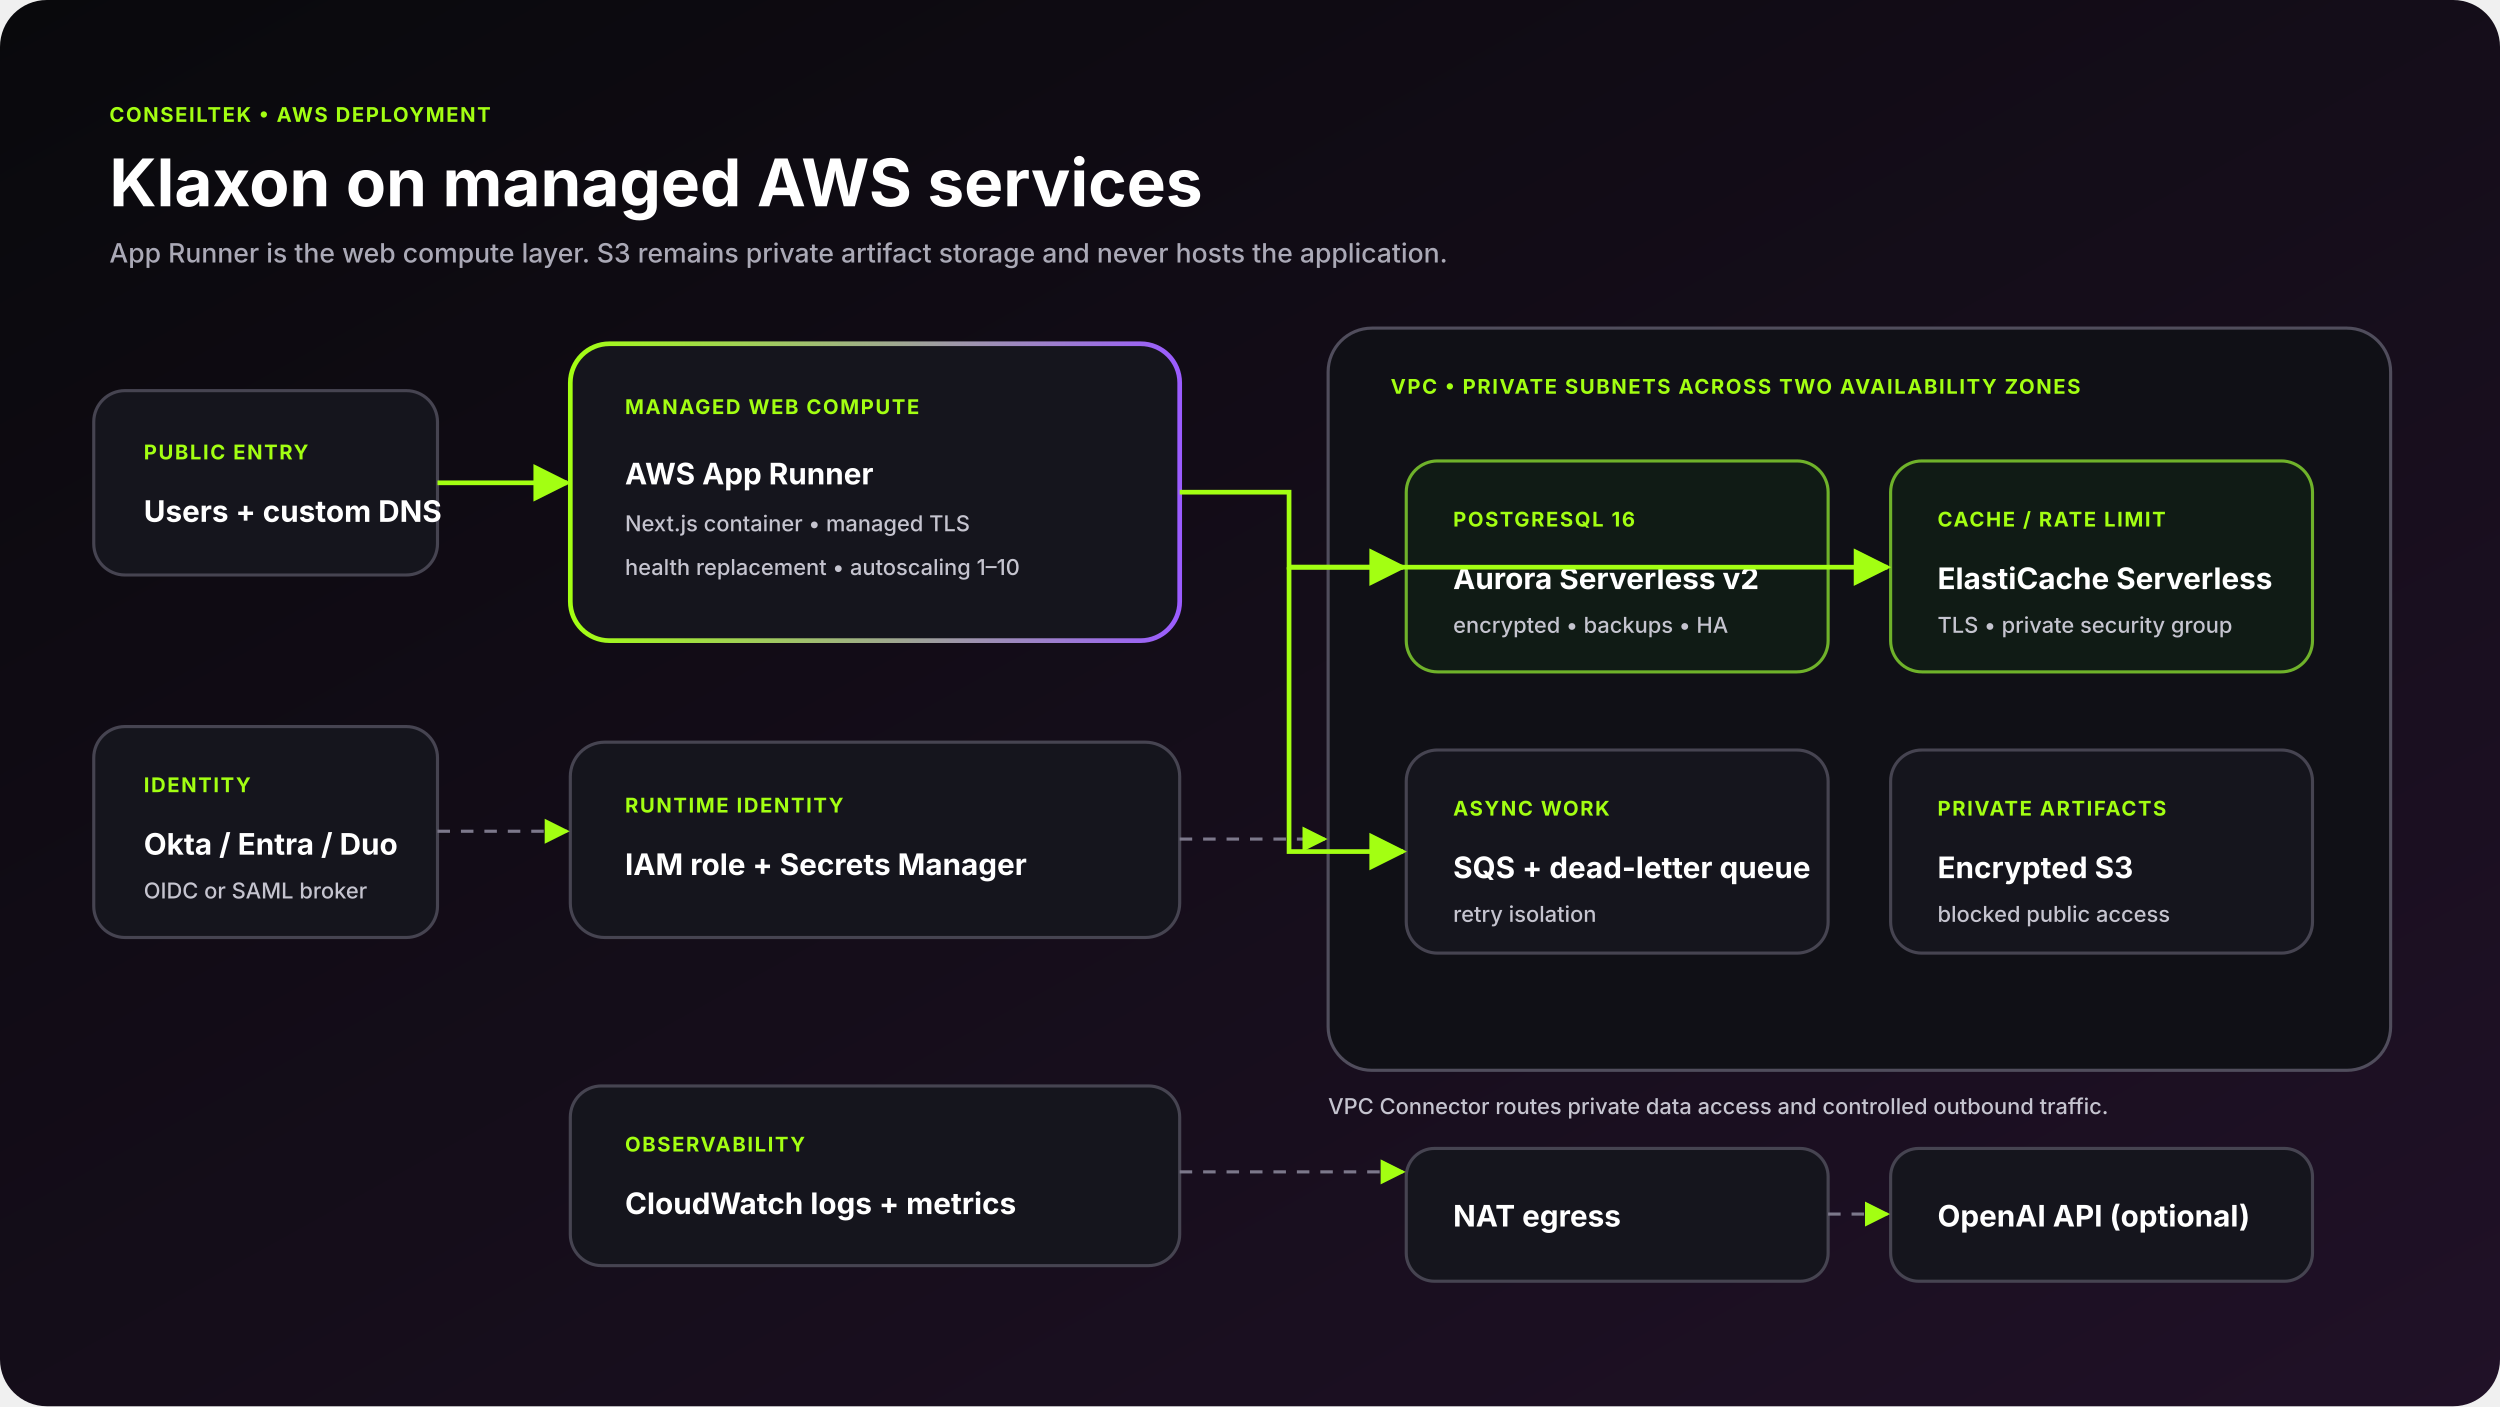
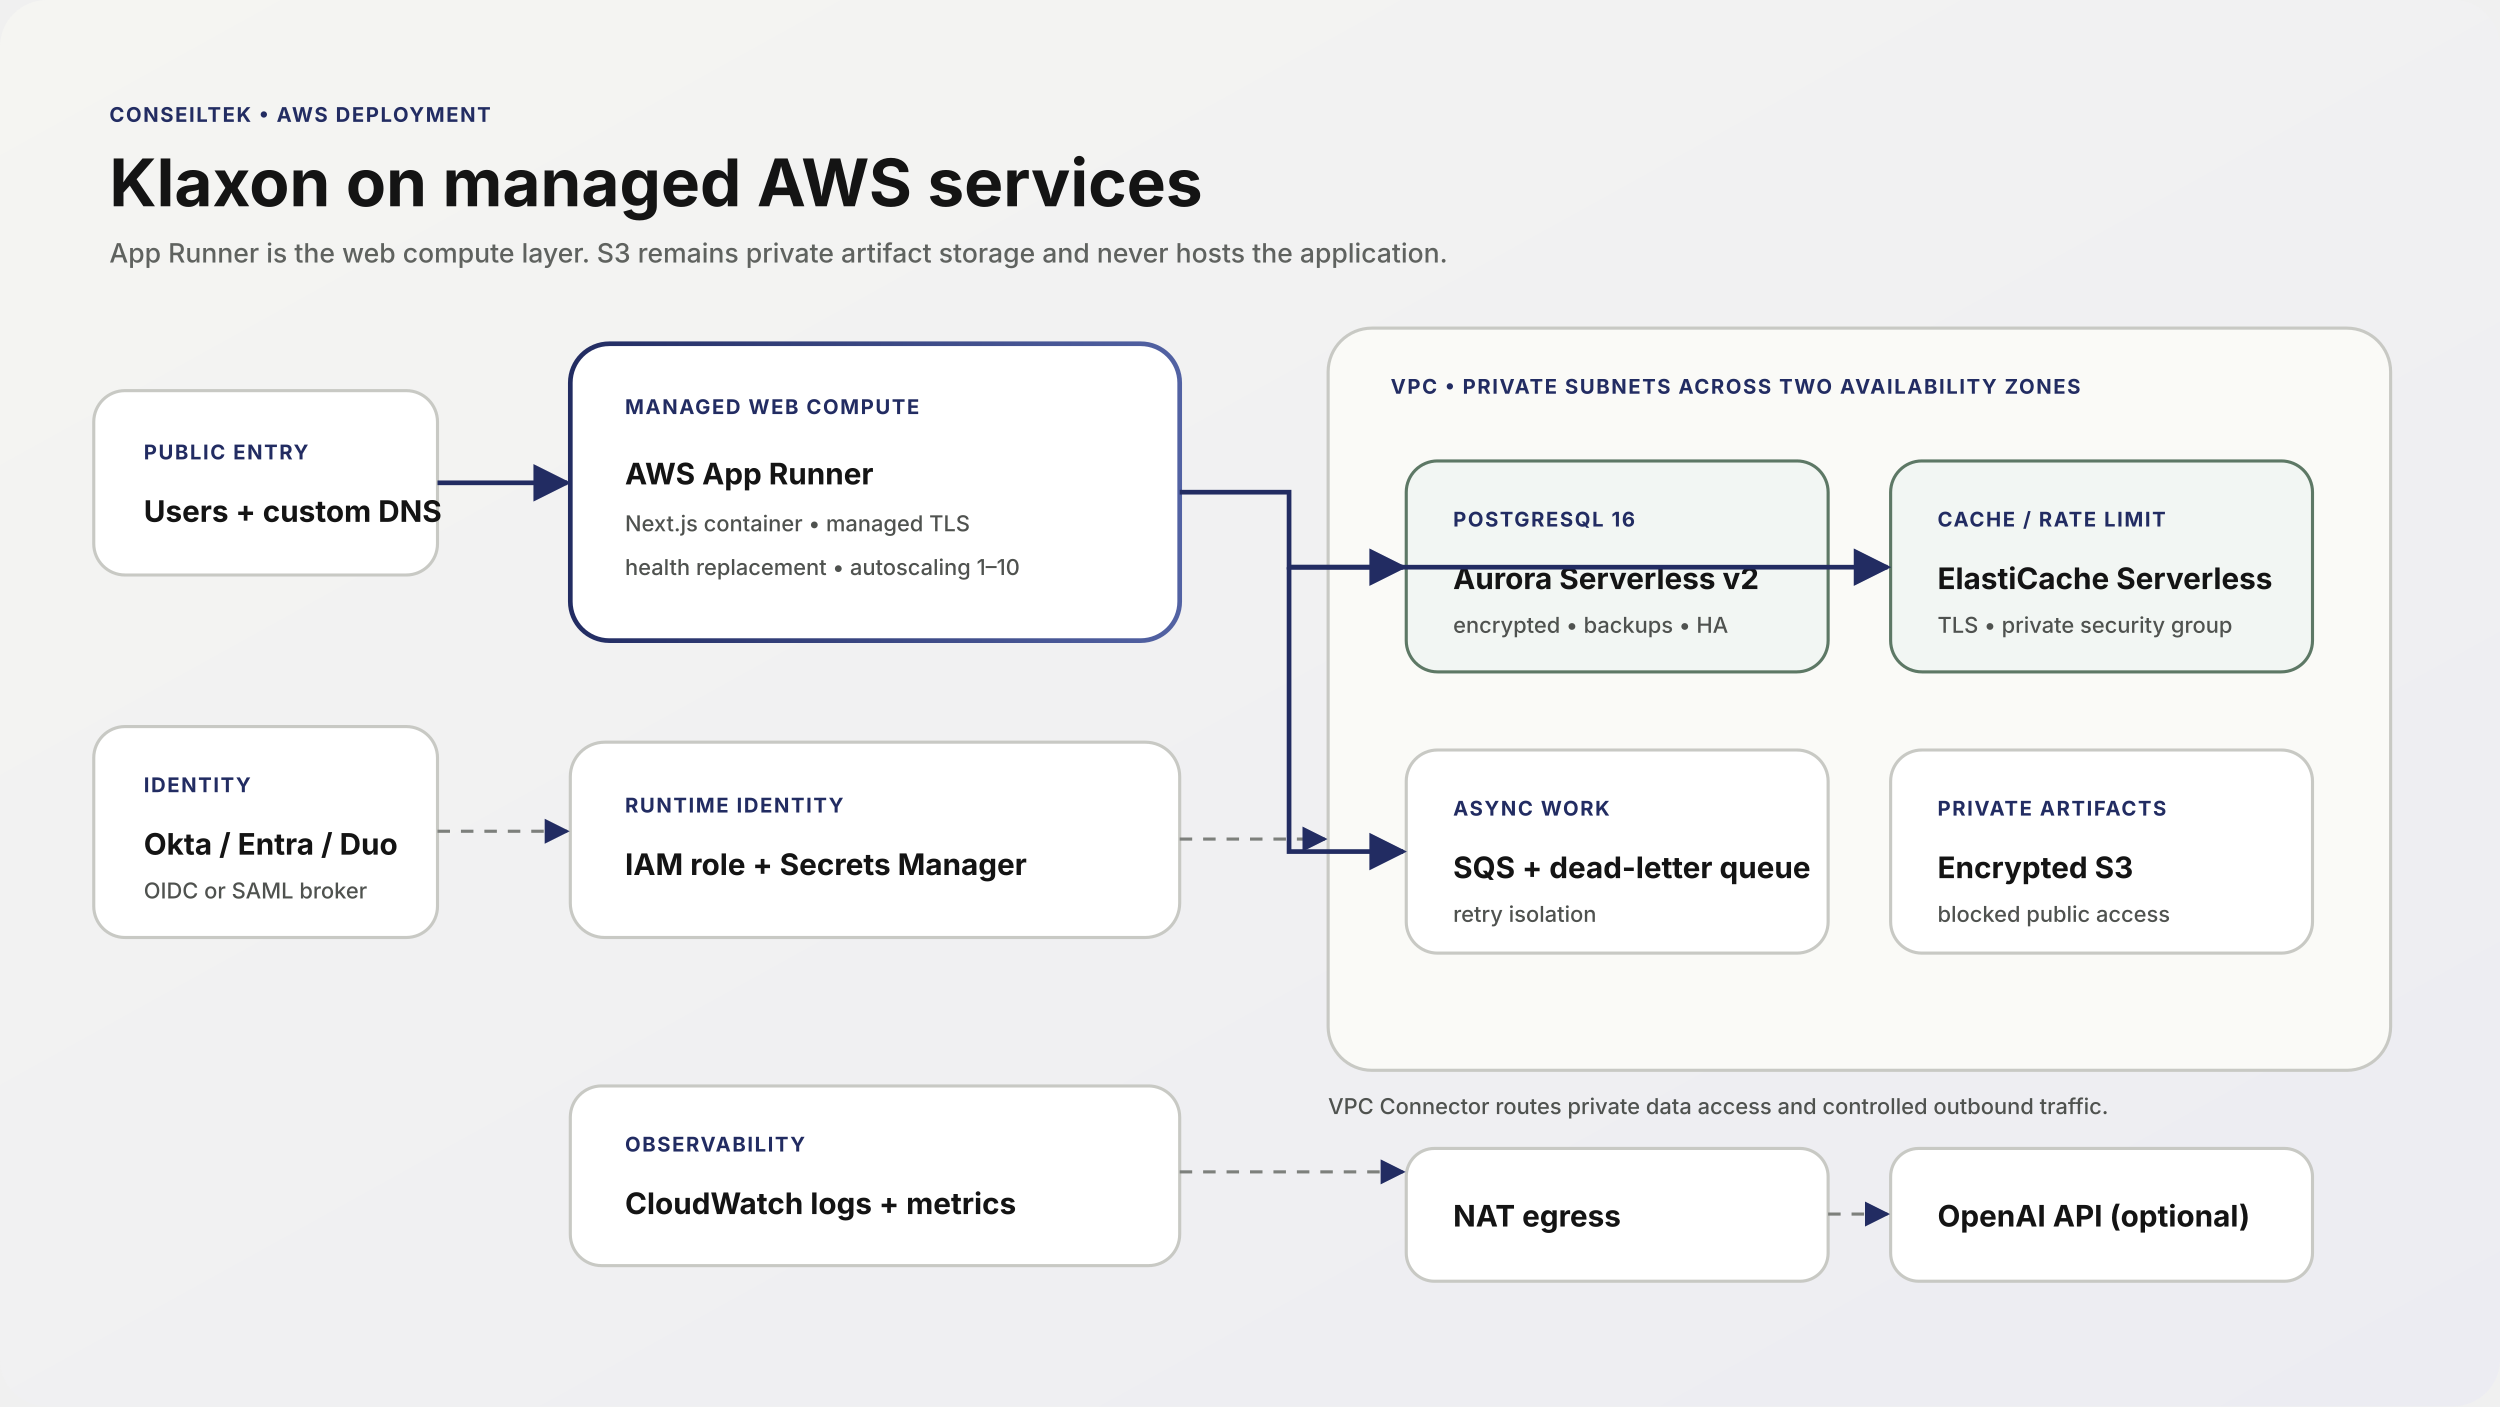
<svg xmlns="http://www.w3.org/2000/svg" width="1600" height="900" viewBox="0 0 1600 900" role="img" aria-labelledby="title desc">
  <defs>
    <linearGradient id="bg" x2="1" y2="1">
-       <stop stop-color="#09090c" />
-       <stop offset="1" stop-color="#201127" />
+       <stop stop-color="#f5f5f2" />
+       <stop offset="1" stop-color="#ececf2" />
    </linearGradient>
    <linearGradient id="g" x2="1">
-       <stop stop-color="#a3ff12" />
-       <stop offset="1" stop-color="#9b5cff" />
+       <stop stop-color="#222c62" />
+       <stop offset="1" stop-color="#5262a3" />
    </linearGradient>
    <marker id="a" viewBox="0 0 10 10" refX="9" refY="5" markerWidth="8" markerHeight="8" orient="auto">
-       <path d="M0 0l10 5-10 5z" fill="#a3ff12" />
+       <path d="M0 0l10 5-10 5z" fill="#222c62" />
    </marker>
-     <style>.title{font:700 42px Inter,Arial;fill:#fff}.sub{font:500 17px Inter,Arial;fill:#aaa9b6}.h{font:700 19px Inter,Arial;fill:#fff}.t{font:500 14px Inter,Arial;fill:#c5c4cf}.tiny{font:700 13px Inter,Arial;fill:#a3ff12;letter-spacing:1px}.b{fill:#15151d;stroke:#464451;stroke-width:2}.p{fill:#15151d;stroke:url(#g);stroke-width:3}.d{fill:#101b15;stroke:#6fb22a;stroke-width:2}.line{fill:none;stroke:#a3ff12;stroke-width:3;marker-end:url(#a)}.dash{fill:none;stroke:#7c788b;stroke-width:2;stroke-dasharray:8 7;marker-end:url(#a)}</style>
+     <style>.title{font:700 42px Inter,Arial;fill:#141414}.sub{font:500 17px Inter,Arial;fill:#5f625f}.h{font:700 19px Inter,Arial;fill:#141414}.t{font:500 14px Inter,Arial;fill:#4f524f}.tiny{font:700 13px Inter,Arial;fill:#222c62;letter-spacing:1px}.b{fill:#ffffff;stroke:#c8c9c4;stroke-width:2}.p{fill:#ffffff;stroke:url(#g);stroke-width:3}.d{fill:#f2f6f3;stroke:#5d7865;stroke-width:2}.line{fill:none;stroke:#222c62;stroke-width:3;marker-end:url(#a)}.dash{fill:none;stroke:#7d807c;stroke-width:2;stroke-dasharray:8 7;marker-end:url(#a)}</style>
  </defs>
  <rect width="1600" height="900" rx="30" fill="url(#bg)" />
  <text x="70" y="78" class="tiny">CONSEILTEK • AWS DEPLOYMENT</text>
  <text x="70" y="132" class="title">Klaxon on managed AWS services</text>
  <text x="70" y="168" class="sub">App Runner is the web compute layer. S3 remains private artifact storage and never hosts the application.</text>
  <rect x="60" y="250" width="220" height="118" rx="20" class="b" />
  <text x="92" y="294" class="tiny">PUBLIC ENTRY</text>
  <text x="92" y="334" class="h">Users + custom DNS</text>
  <rect x="60" y="465" width="220" height="135" rx="20" class="b" />
  <text x="92" y="507" class="tiny">IDENTITY</text>
  <text x="92" y="547" class="h">Okta / Entra / Duo</text>
  <text x="92" y="575" class="t">OIDC or SAML broker</text>
  <rect x="365" y="220" width="390" height="190" rx="25" class="p" />
  <text x="400" y="265" class="tiny">MANAGED WEB COMPUTE</text>
  <text x="400" y="310" class="h">AWS App Runner</text>
  <text x="400" y="340" class="t">Next.js container • managed TLS</text>
  <text x="400" y="368" class="t">health replacement • autoscaling 1–10</text>
  <rect x="365" y="475" width="390" height="125" rx="22" class="b" />
  <text x="400" y="520" class="tiny">RUNTIME IDENTITY</text>
  <text x="400" y="560" class="h">IAM role + Secrets Manager</text>
-   <rect x="850" y="210" width="680" height="475" rx="28" fill="#101016" stroke="#504d5c" stroke-width="2" />
+   <rect x="850" y="210" width="680" height="475" rx="28" fill="#fafaf7" stroke="#c8c9c4" stroke-width="2" />
  <text x="890" y="252" class="tiny">VPC • PRIVATE SUBNETS ACROSS TWO AVAILABILITY ZONES</text>
  <rect x="900" y="295" width="270" height="135" rx="20" class="d" />
  <text x="930" y="337" class="tiny">POSTGRESQL 16</text>
  <text x="930" y="377" class="h">Aurora Serverless v2</text>
  <text x="930" y="405" class="t">encrypted • backups • HA</text>
  <rect x="1210" y="295" width="270" height="135" rx="20" class="d" />
  <text x="1240" y="337" class="tiny">CACHE / RATE LIMIT</text>
  <text x="1240" y="377" class="h">ElastiCache Serverless</text>
  <text x="1240" y="405" class="t">TLS • private security group</text>
  <rect x="900" y="480" width="270" height="130" rx="20" class="b" />
  <text x="930" y="522" class="tiny">ASYNC WORK</text>
  <text x="930" y="562" class="h">SQS + dead-letter queue</text>
  <text x="930" y="590" class="t">retry isolation</text>
  <rect x="1210" y="480" width="270" height="130" rx="20" class="b" />
  <text x="1240" y="522" class="tiny">PRIVATE ARTIFACTS</text>
  <text x="1240" y="562" class="h">Encrypted S3</text>
  <text x="1240" y="590" class="t">blocked public access</text>
  <rect x="365" y="695" width="390" height="115" rx="20" class="b" />
  <text x="400" y="737" class="tiny">OBSERVABILITY</text>
  <text x="400" y="777" class="h">CloudWatch logs + metrics</text>
  <rect x="900" y="735" width="270" height="85" rx="18" class="b" />
  <text x="930" y="785" class="h">NAT egress</text>
  <rect x="1210" y="735" width="270" height="85" rx="18" class="b" />
  <text x="1240" y="785" class="h">OpenAI API (optional)</text>
  <path d="M280 309H363" class="line" />
  <path d="M280 532H363" class="dash" />
  <path d="M755 315H825V363H898" class="line" />
  <path d="M825 363V545H898" class="line" />
  <path d="M825 363H1208" class="line" />
  <path d="M755 537H848" class="dash" />
  <path d="M755 750H898" class="dash" />
  <path d="M1170 777H1208" class="dash" />
  <text x="850" y="713" class="t">VPC Connector routes private data access and controlled outbound traffic.</text>
</svg>
